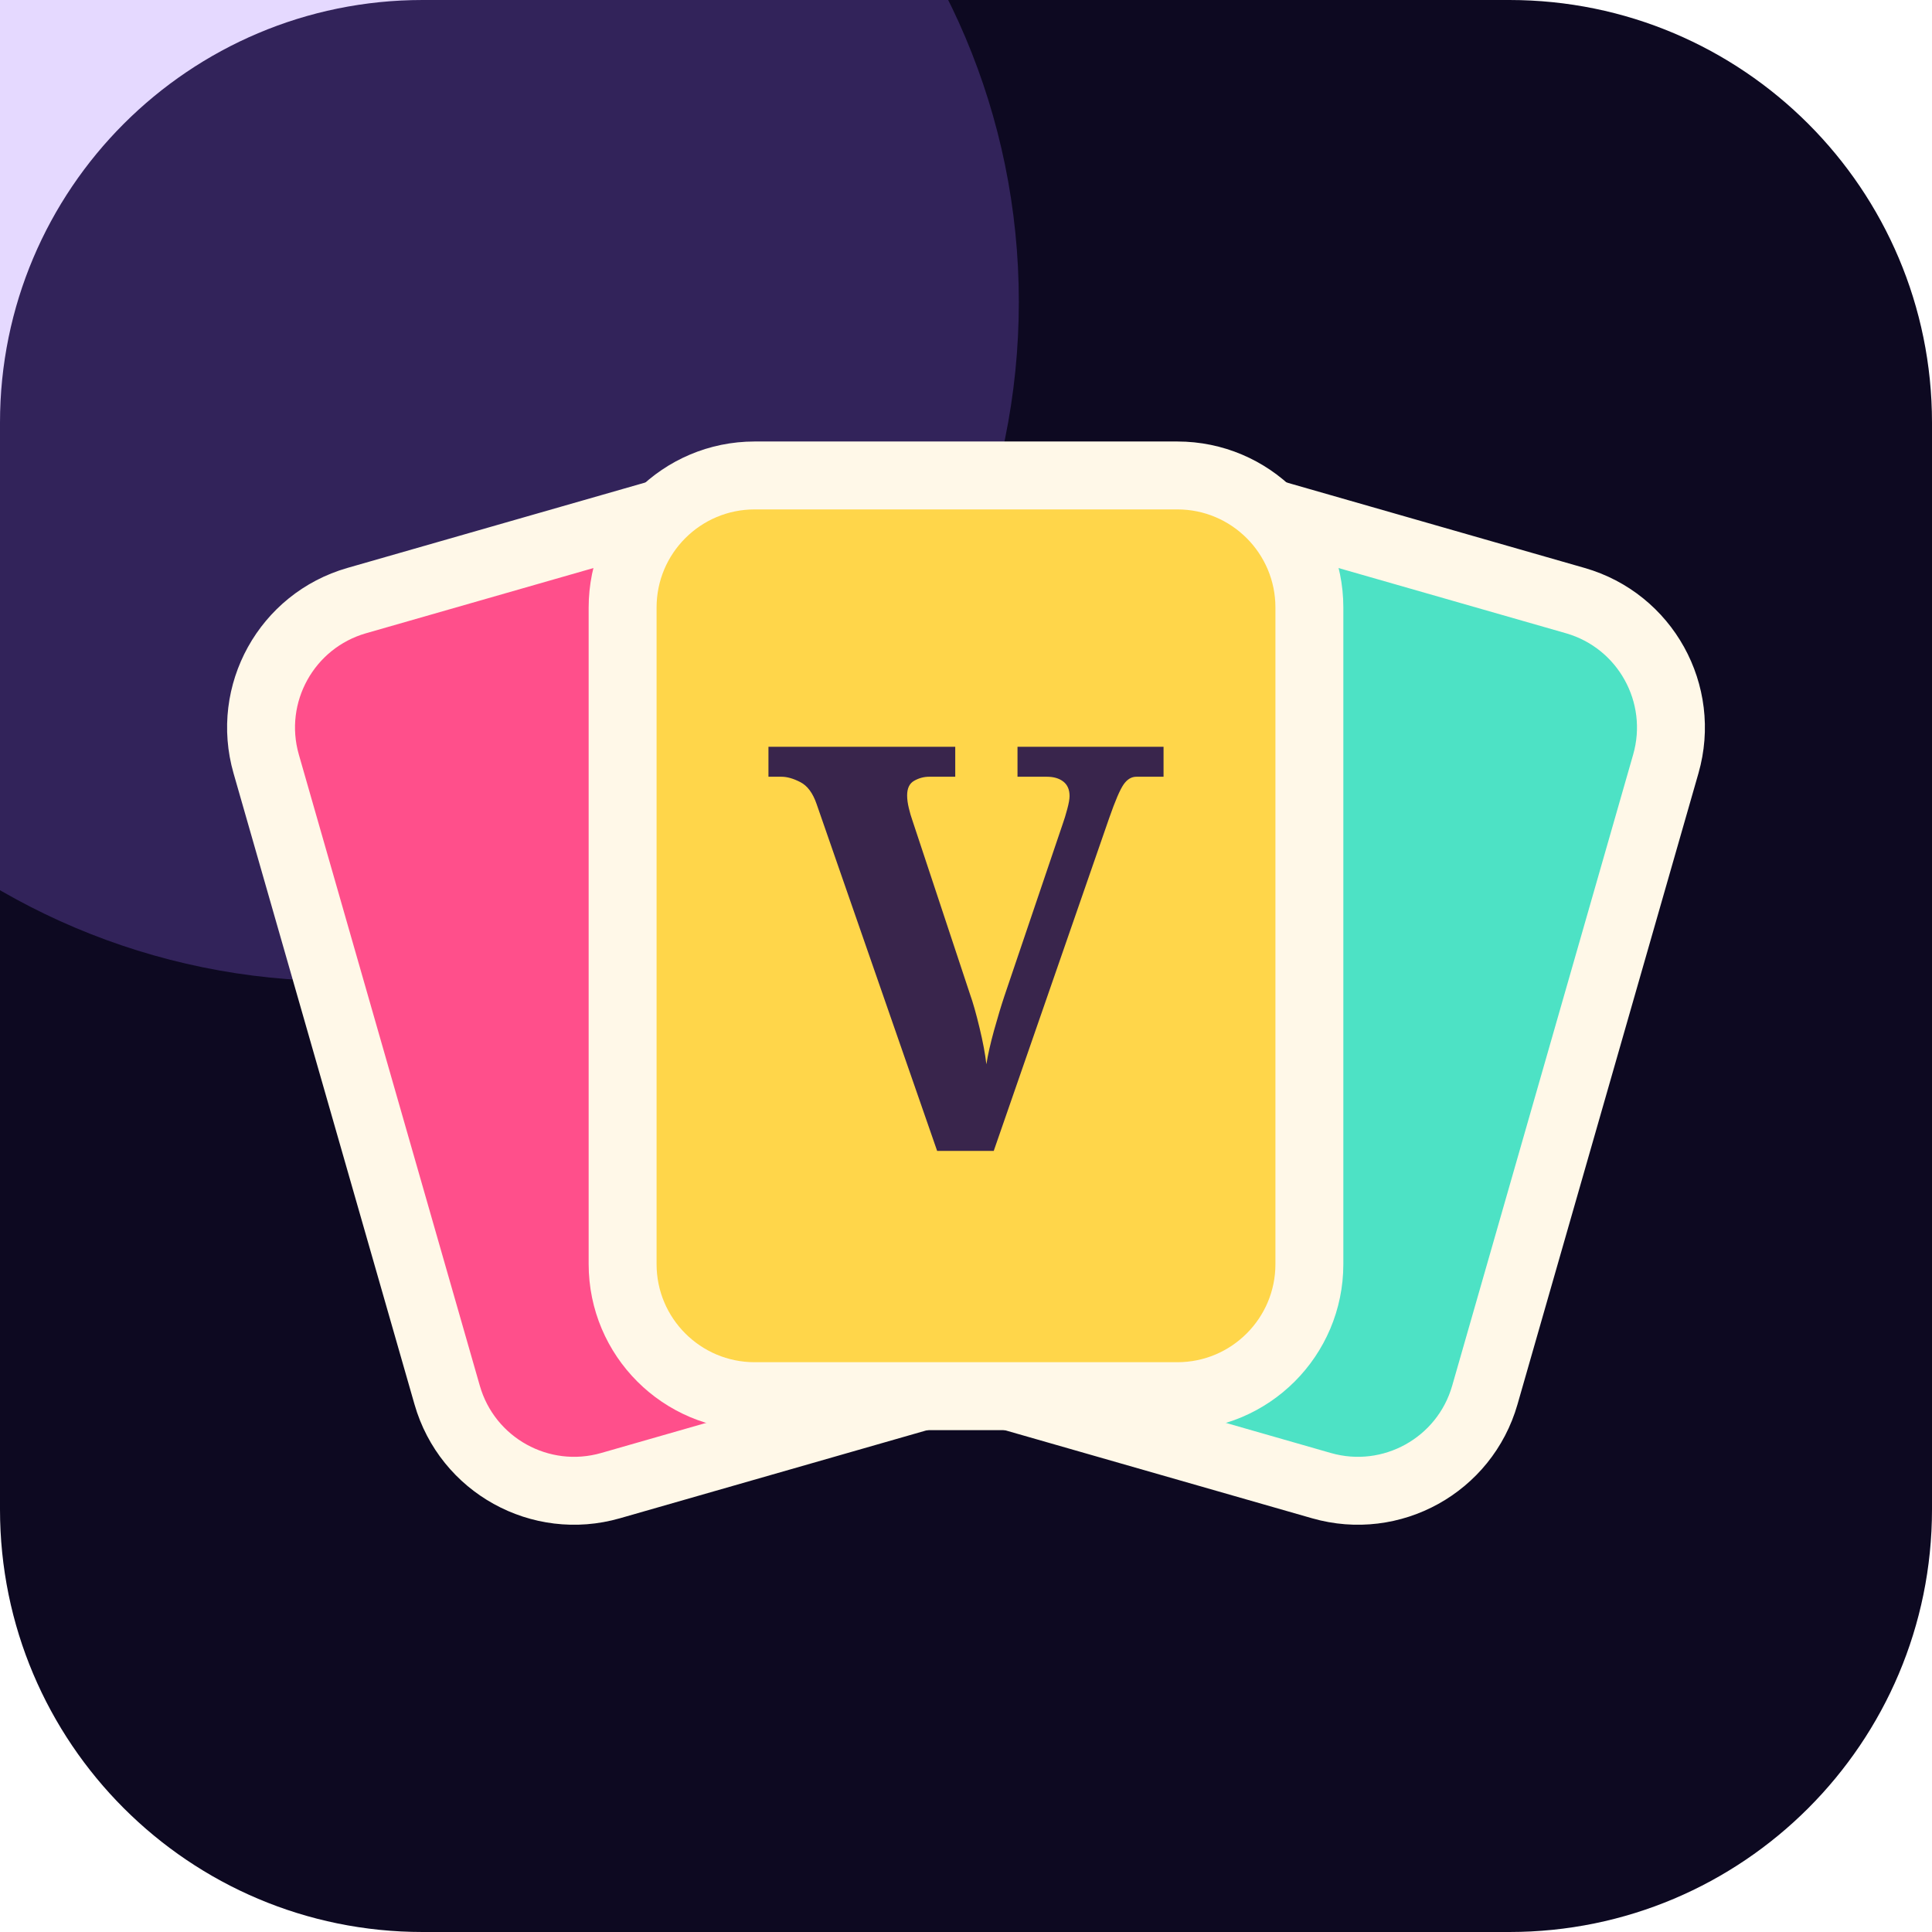
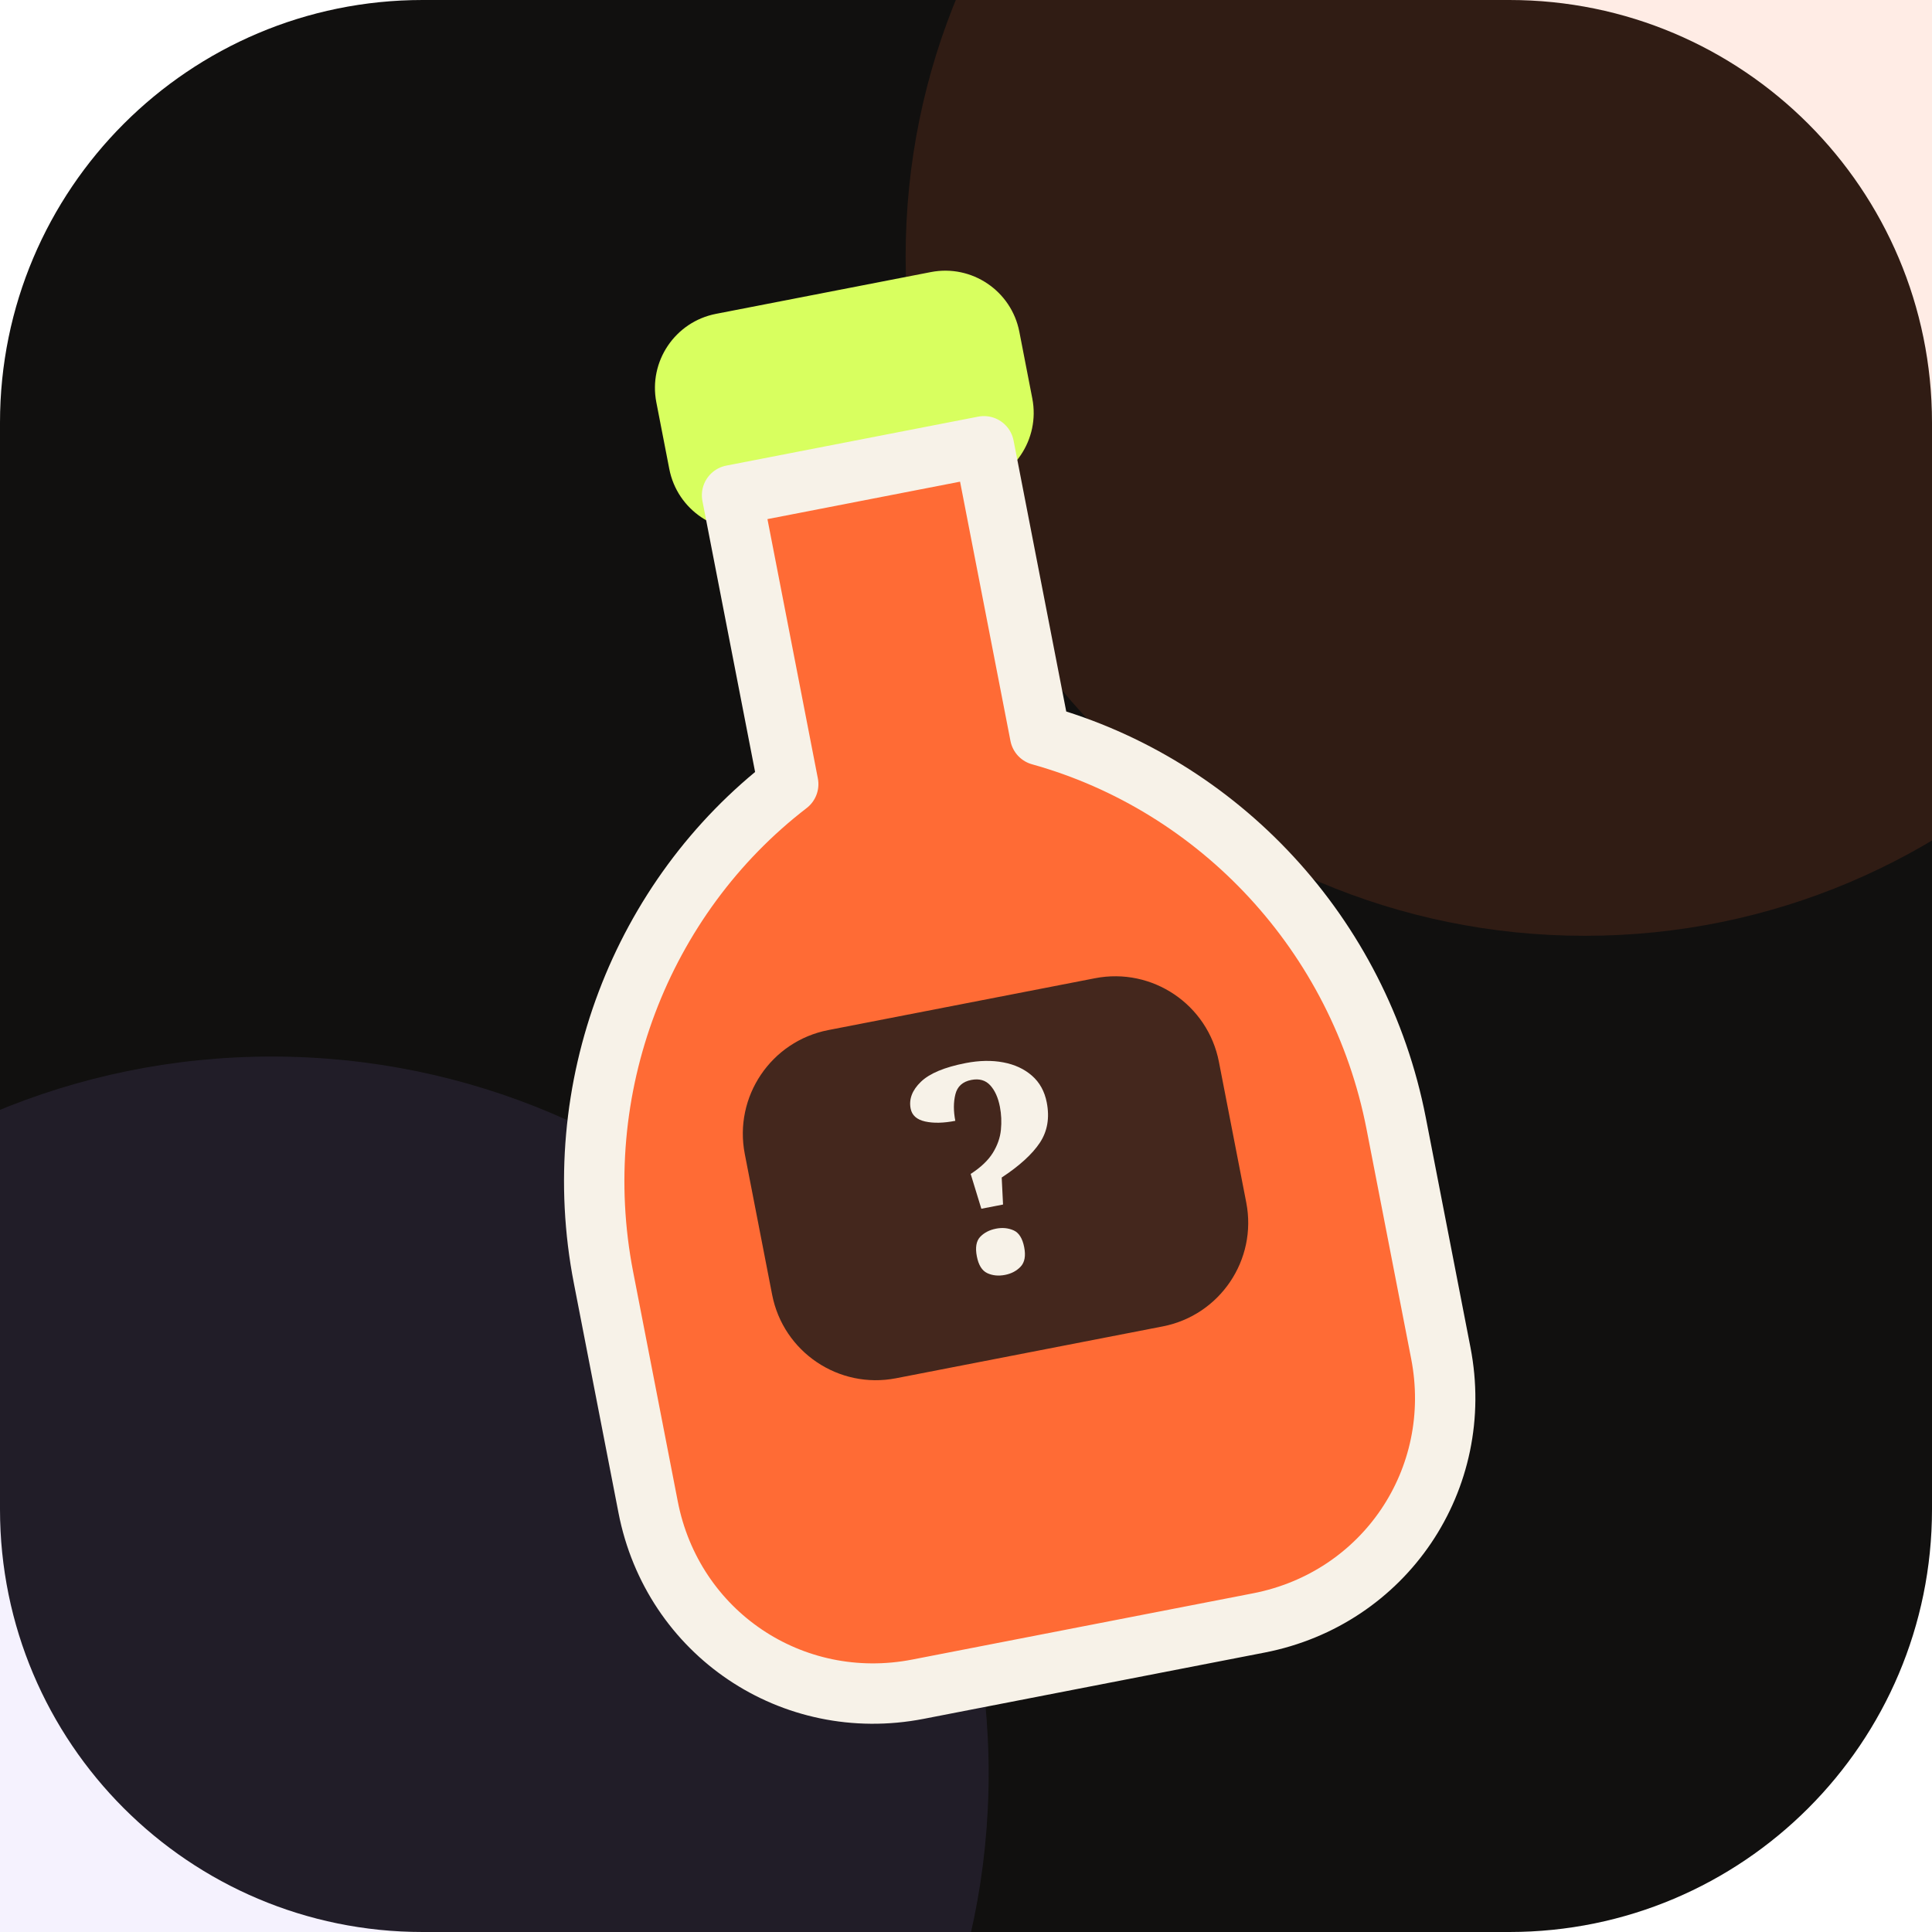
<svg xmlns="http://www.w3.org/2000/svg" viewBox="0 0 512 512">
-   <rect width="512" height="512" rx="112" fill="#0d0921" />
-   <circle cx="90" cy="80" r="180" fill="#9b6dff" opacity=".26" />
-   <g stroke="#fff8e8" stroke-width="18" stroke-linejoin="round">
-     <rect x="91" y="139" width="182" height="244" rx="35" fill="#ff4f8b" transform="rotate(-16 182 261)" />
-     <rect x="239" y="139" width="182" height="244" rx="35" fill="#4de2c5" transform="rotate(16 330 261)" />
-     <rect x="165" y="126" width="182" height="244" rx="35" fill="#ffd64a" />
+   <rect width="512" height="512" rx="112" fill="#11100f" />
+   <circle cx="420" cy="68" r="180" fill="#ff6b35" opacity=".13" />
+   <circle cx="72" cy="470" r="190" fill="#a78bfa" opacity=".11" />
+   <g transform="rotate(-11 256 272)">
+     <rect x="207" y="74" width="98" height="58" rx="20" fill="#d8ff5f" />
+     <path d="M222 122h68v78c44 22 73 68 73 119v62c0 34-27 61-61 61h-92c-34 0-61-27-61-61v-62c0-51 29-97 73-119v-78Z" fill="#ff6b35" stroke="#f7f2e8" stroke-width="16" stroke-linejoin="round" />
+     <rect x="192" y="266" width="128" height="94" rx="28" fill="#1b1917" opacity=".82" />
+     <text x="256" y="338" text-anchor="middle" fill="#f7f2e8" font-family="Georgia,serif" font-size="78" font-weight="900">?</text>
  </g>
-   <text x="256" y="305" text-anchor="middle" fill="#39254c" font-family="Georgia,serif" font-size="150" font-weight="900">V</text>
</svg>
